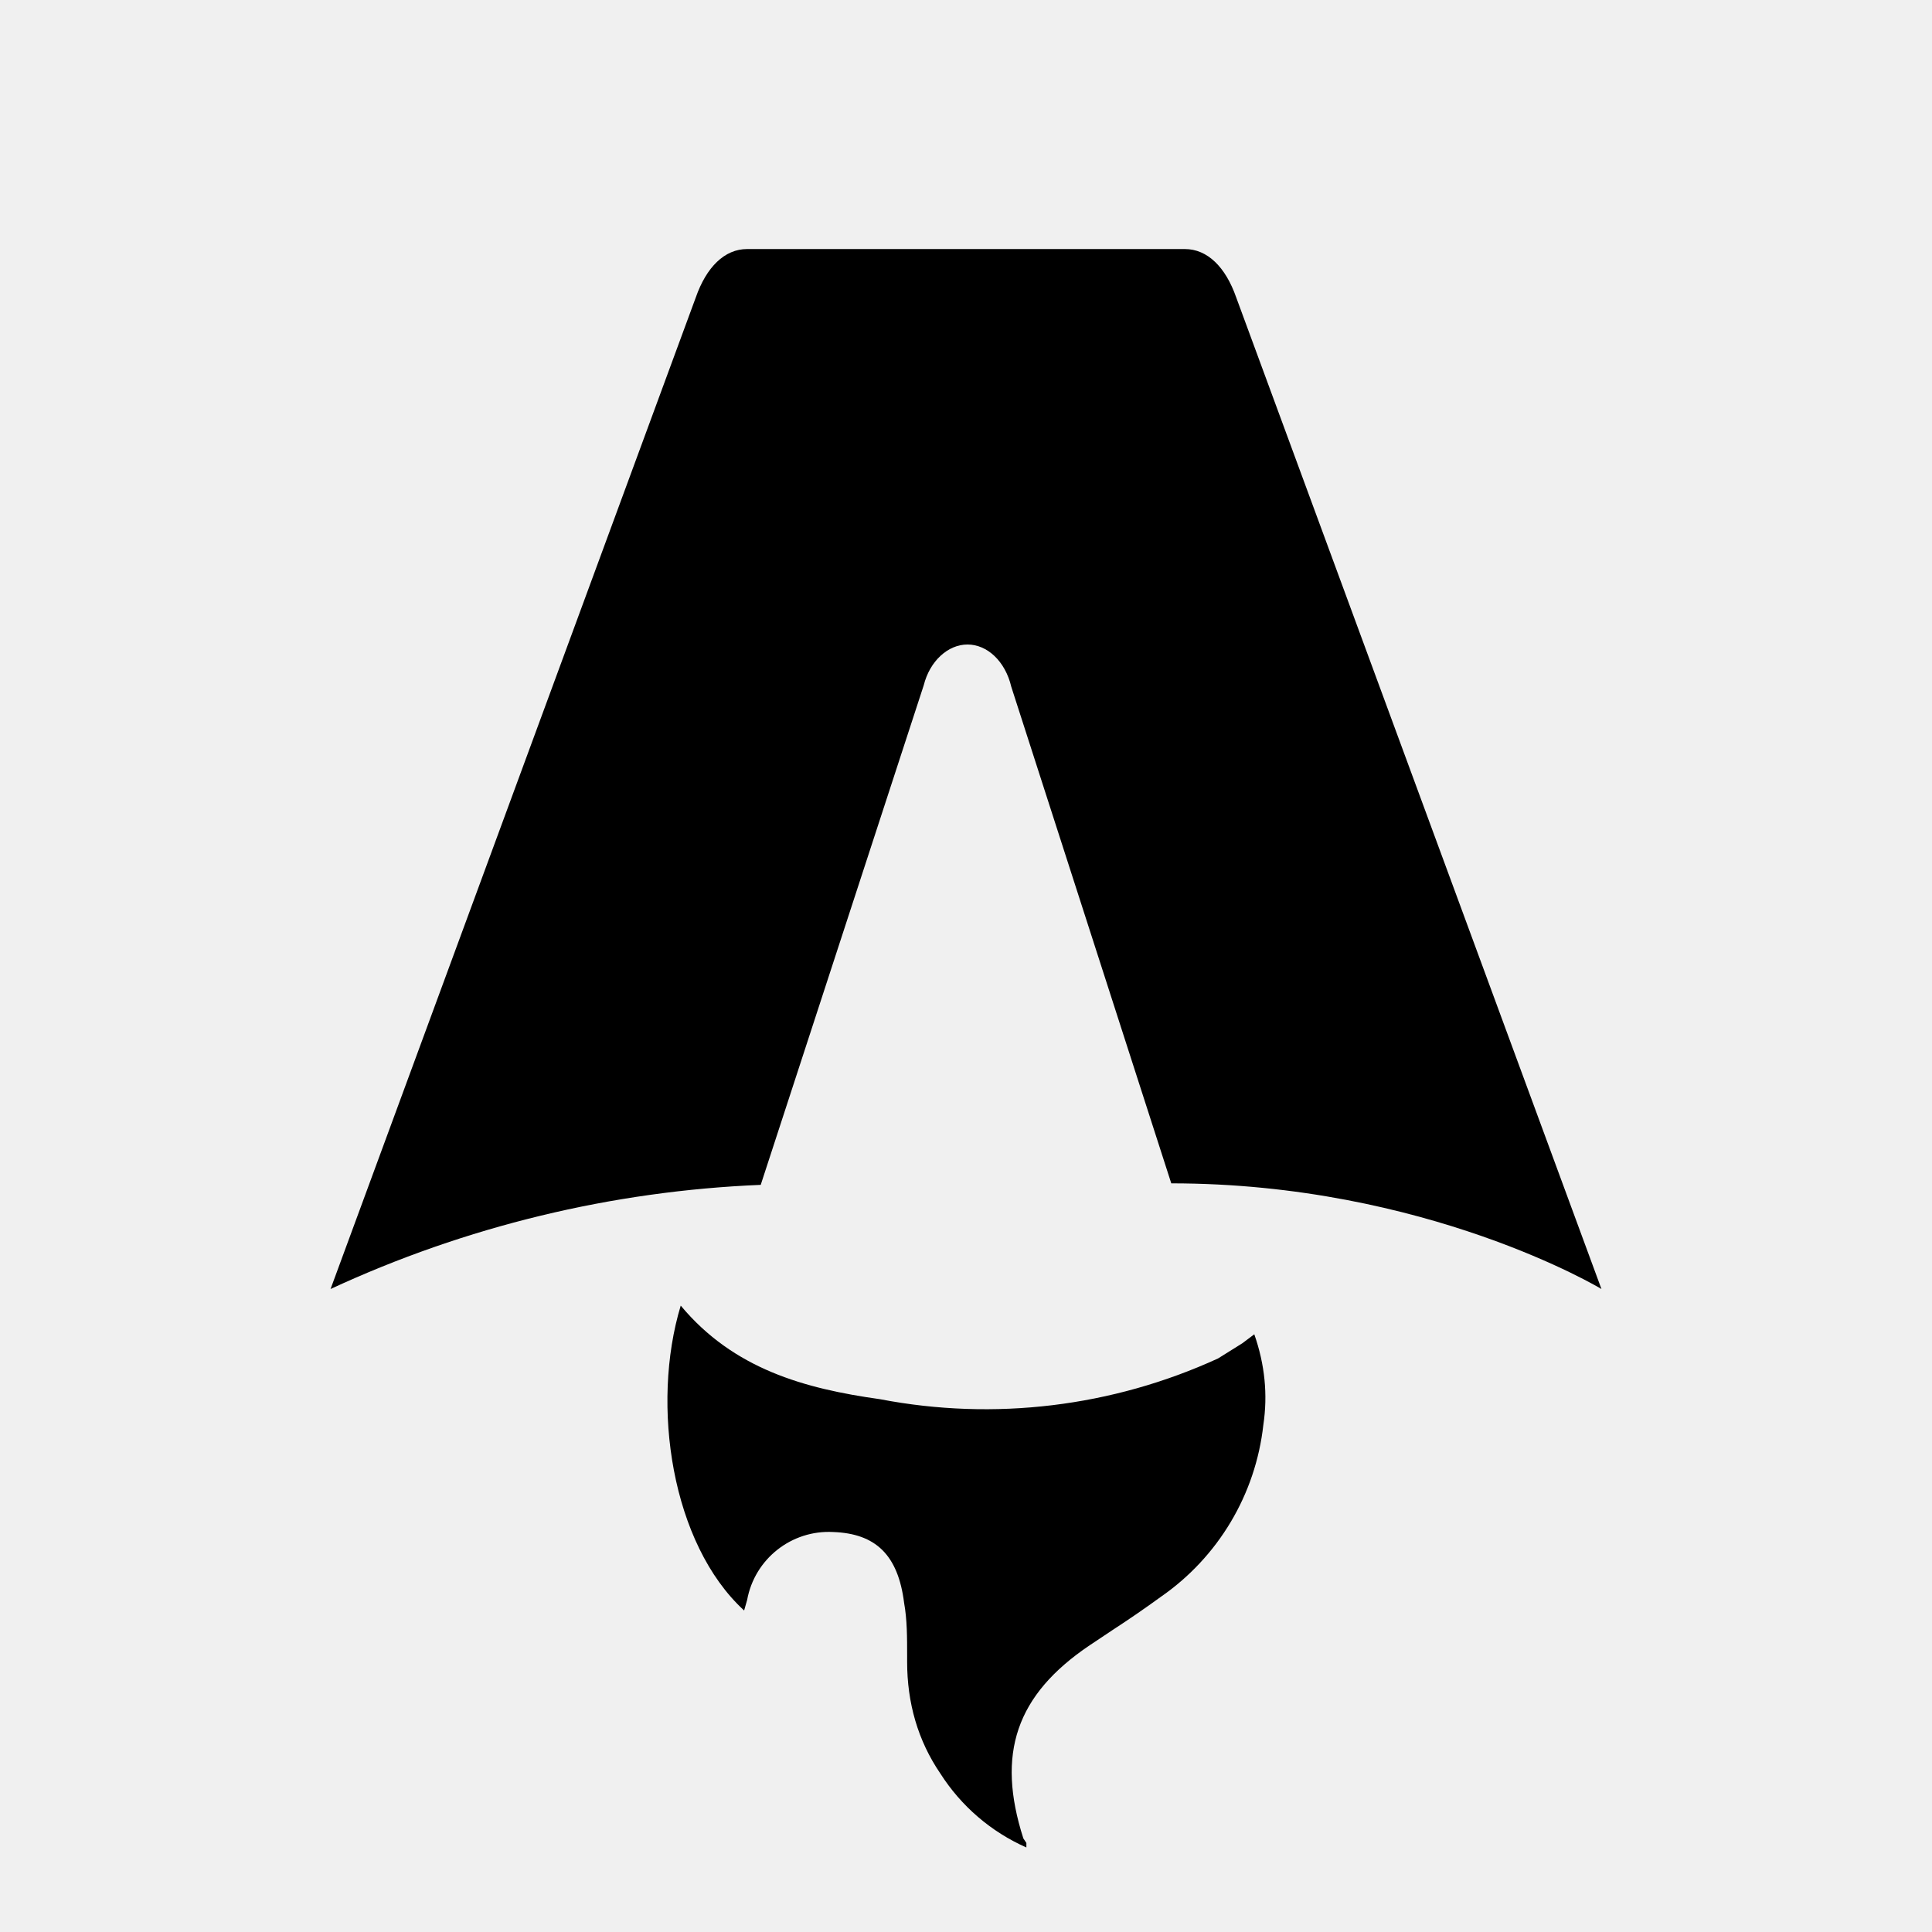
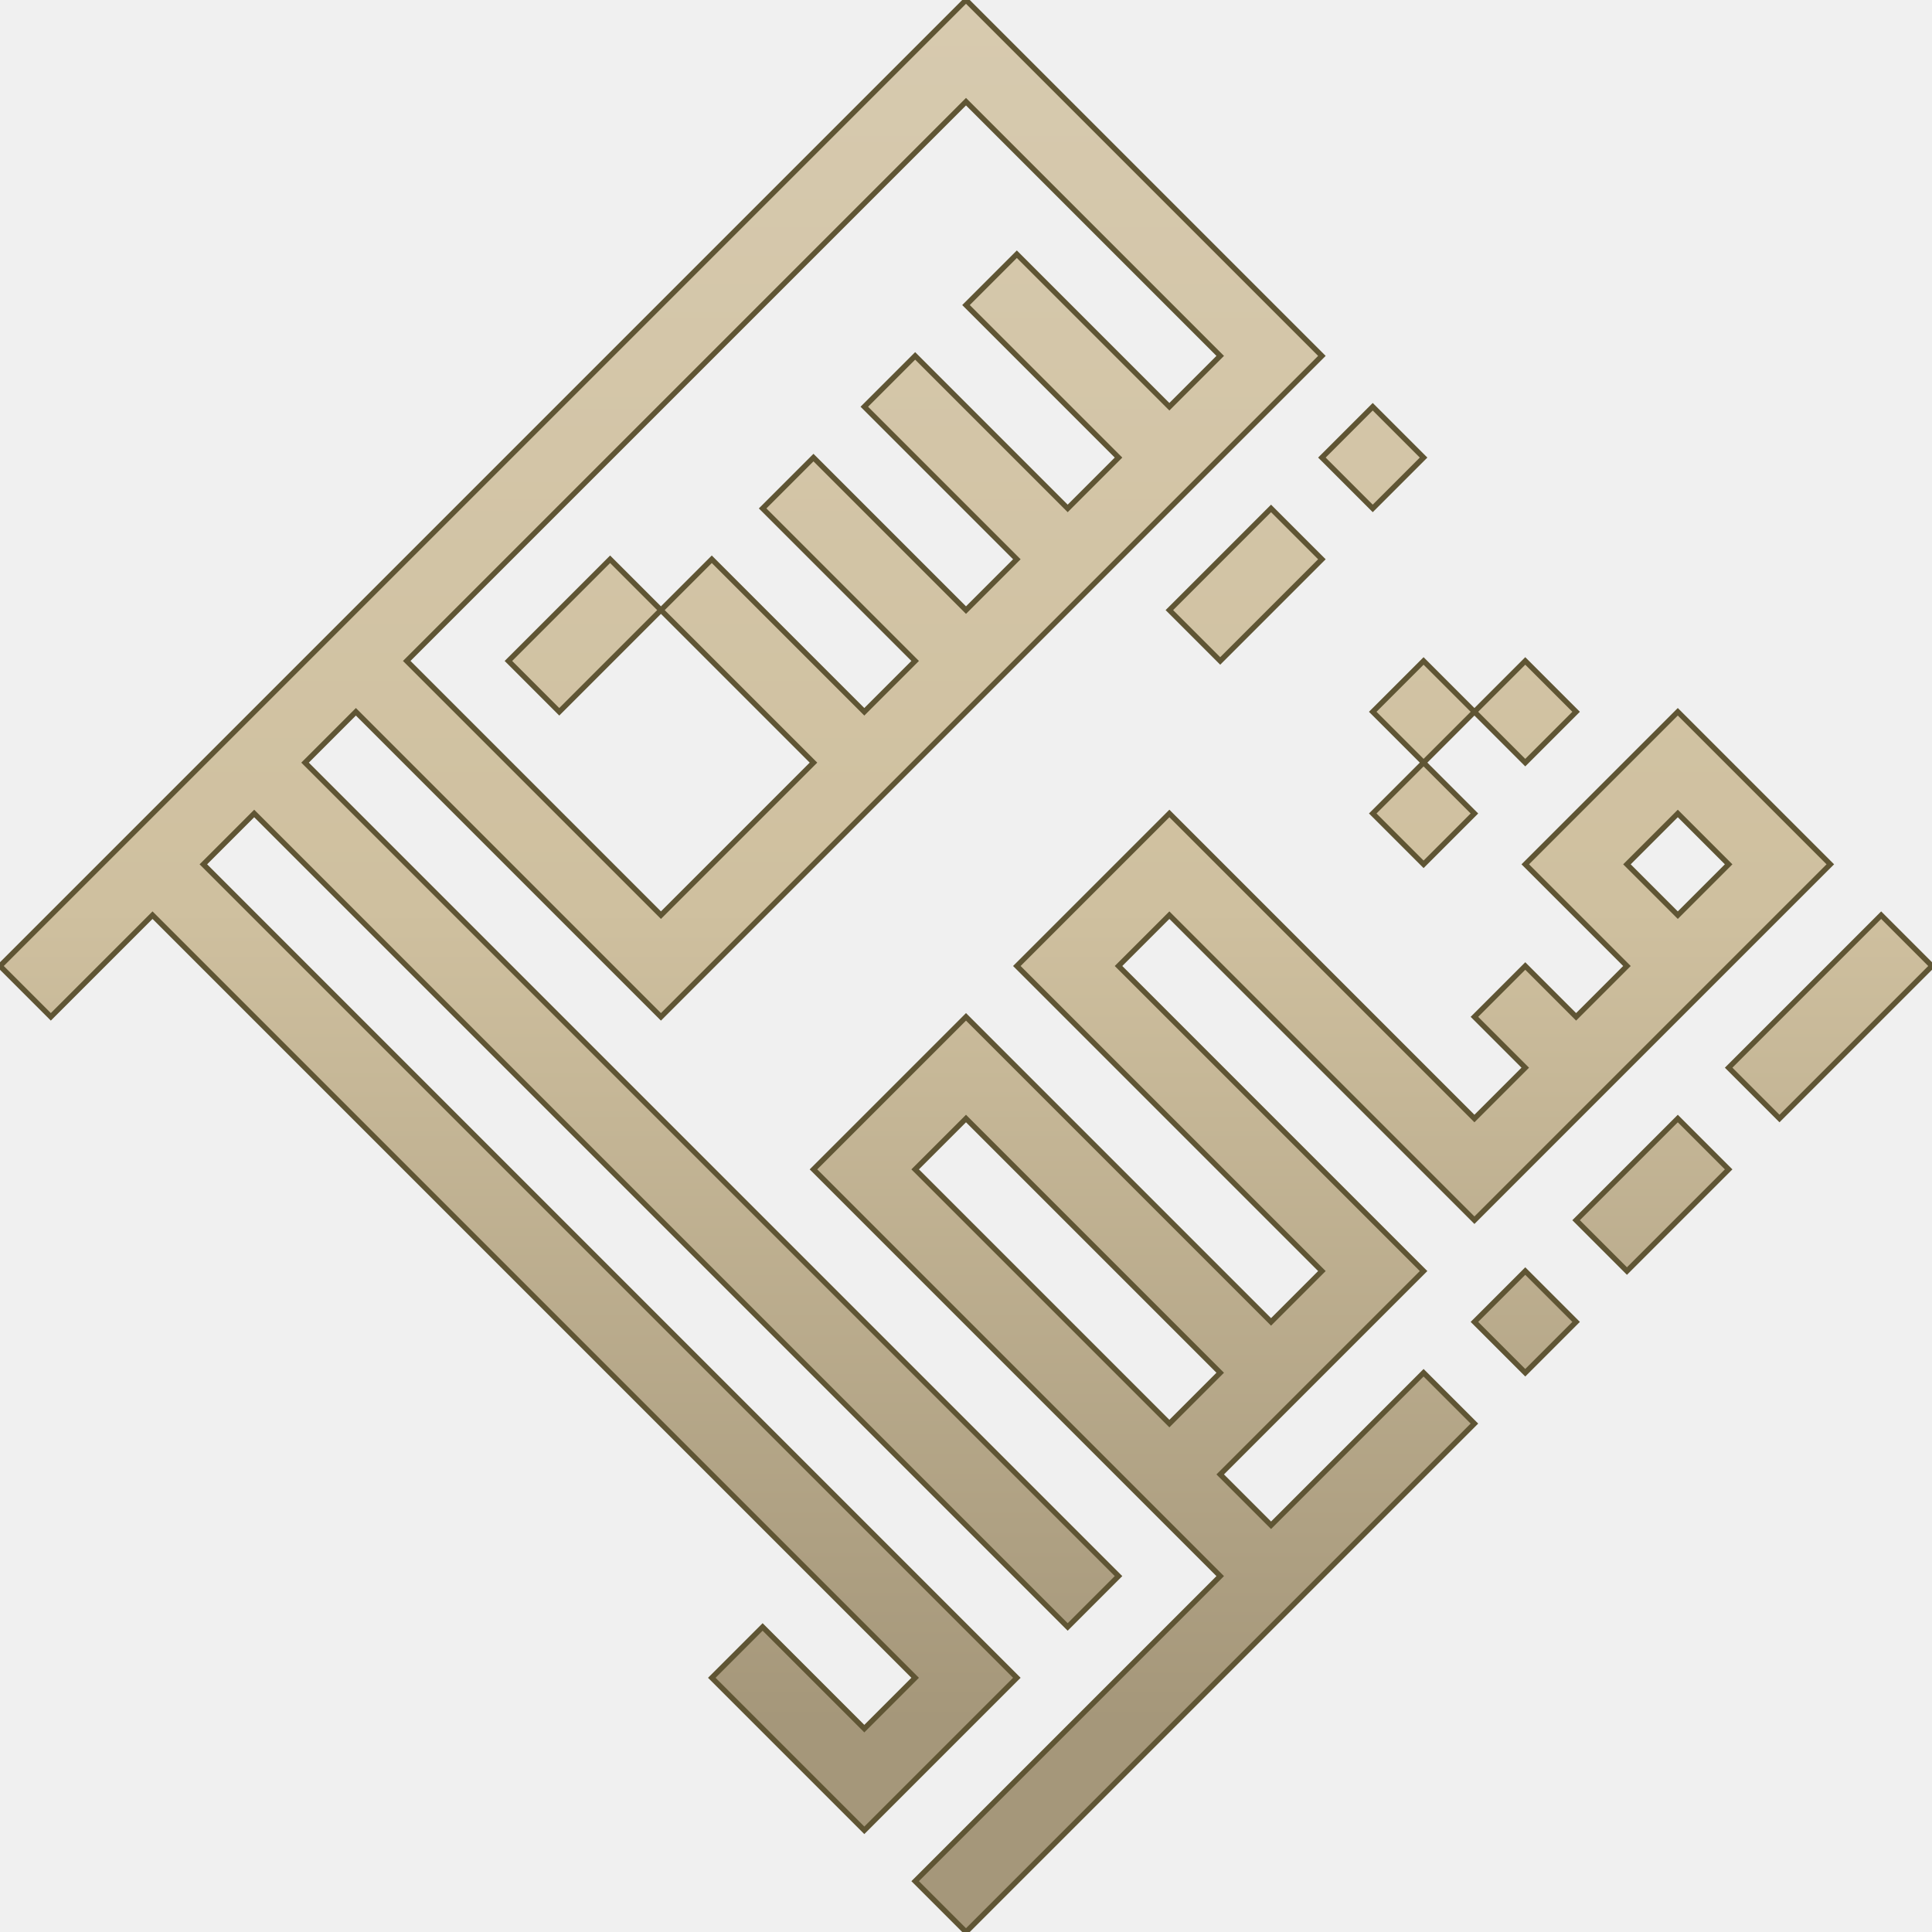
- <svg xmlns="http://www.w3.org/2000/svg" fill="none" viewBox="0 0 128 128">
-   <path d="M50.4 78.5a75.1 75.1 0 0 0-28.5 6.9l24.2-65.7c.7-2 1.9-3.2 3.4-3.2h29c1.5 0 2.7 1.2 3.4 3.2l24.2 65.7s-11.6-7-28.5-7L67 45.5c-.4-1.7-1.6-2.8-2.9-2.8-1.3 0-2.5 1.1-2.9 2.7L50.4 78.5Zm-1.1 28.2Zm-4.2-20.2c-2 6.6-.6 15.8 4.2 20.2a17.5 17.5 0 0 1 .2-.7 5.5 5.5 0 0 1 5.7-4.5c2.8.1 4.3 1.5 4.7 4.7.2 1.1.2 2.3.2 3.5v.4c0 2.7.7 5.2 2.2 7.4a13 13 0 0 0 5.7 4.9v-.3l-.2-.3c-1.8-5.6-.5-9.5 4.4-12.8l1.5-1a73 73 0 0 0 3.2-2.2 16 16 0 0 0 6.8-11.4c.3-2 .1-4-.6-6l-.8.6-1.6 1a37 37 0 0 1-22.4 2.7c-5-.7-9.7-2-13.2-6.2Z" />
-   <style>
-         path { fill: #000; }
-         @media (prefers-color-scheme: dark) {
-             path { fill: #FFF; }
-         }
-     </style>
+ <svg xmlns="http://www.w3.org/2000/svg" viewBox="74.981 40 362.038 362.038" width="362.038px" height="362.038px">
+   <defs>
+     <linearGradient id="gradient-0-1" href="#gradient-0" gradientUnits="userSpaceOnUse" x1="256" y1="40" x2="256" y2="402.038" />
+     <linearGradient id="gradient-0">
+       <stop offset="0" style="stop-color: rgb(215, 202, 175);" />
+       <stop offset="0.47" style="stop-color: rgb(207, 192, 159);" />
+       <stop offset="0.891" style="stop-color: rgb(165, 151, 122);" />
+     </linearGradient>
+   </defs>
+   <path d="M 74.981 221.019 L 84.507 230.546 L 103.563 211.491 L 246.473 354.401 L 236.945 363.93 L 217.89 344.874 L 208.363 354.401 L 236.945 382.983 L 265.527 354.401 L 113.089 201.964 L 122.616 192.437 L 275.054 344.874 L 284.582 335.346 L 132.145 182.909 L 141.671 173.382 L 198.836 230.547 L 322.691 106.691 L 256 40 L 74.981 221.019 Z M 198.836 211.491 L 151.199 163.854 L 256 59.053 L 303.637 106.69 L 294.109 116.219 L 265.527 87.637 L 256 97.164 L 284.582 125.746 L 275.055 135.272 L 246.473 106.69 L 236.945 116.219 L 265.527 144.801 L 256 154.328 L 227.418 125.746 L 217.89 135.273 L 246.472 163.855 L 236.945 173.383 L 208.363 144.801 L 198.836 154.328 L 227.418 182.909 L 198.836 211.491 Z M 246.473 392.512 L 256 402.038 L 351.273 306.765 L 341.747 297.238 L 313.165 325.82 L 303.636 316.292 L 341.745 278.183 L 284.581 221.019 L 294.109 211.491 L 351.273 268.655 L 417.964 201.964 L 389.382 173.382 L 360.8 201.964 L 379.855 221.019 L 370.329 230.546 L 360.802 221.019 L 351.273 230.547 L 360.8 240.074 L 351.273 249.601 L 294.11 192.437 L 265.528 221.019 L 322.691 278.183 L 313.164 287.711 L 256 230.547 L 227.418 259.129 L 303.637 335.348 L 246.473 392.512 Z M 303.636 297.238 L 294.11 306.765 L 246.472 259.128 L 255.999 249.601 L 303.636 297.238 Z M 389.382 211.492 L 379.855 201.965 L 389.384 192.437 L 398.911 201.964 L 389.382 211.492 Z M 198.836 154.328 L 189.309 144.801 L 170.254 163.856 L 179.781 173.383 L 198.836 154.328 Z M 360.801 278.184 L 351.273 287.711 L 360.8 297.238 L 370.328 287.711 L 360.801 278.184 Z M 398.911 259.128 L 389.384 249.601 L 370.329 268.656 L 379.855 278.183 L 398.911 259.128 Z M 341.746 125.746 L 332.218 116.218 L 322.691 125.745 L 332.219 135.272 L 341.746 125.746 Z M 322.691 144.801 L 313.163 135.273 L 294.11 154.327 L 303.637 163.854 L 322.691 144.801 Z M 351.273 173.383 L 341.745 163.855 L 332.218 173.382 L 341.746 182.909 L 351.273 173.383 Z M 351.273 173.383 L 360.8 182.91 L 370.329 173.382 L 360.801 163.854 L 351.273 173.383 Z M 351.273 192.437 L 341.746 182.909 L 332.219 192.436 L 341.747 201.964 L 351.273 192.437 Z M 437.019 221.019 L 427.493 211.492 L 398.911 240.074 L 408.437 249.601 L 437.019 221.019 Z" fill-rule="evenodd" style="stroke-width: 1; fill: url(&quot;#gradient-0-1&quot;); stroke: rgb(95, 85, 52); transform-origin: 256px 221.019px;" />
</svg>
